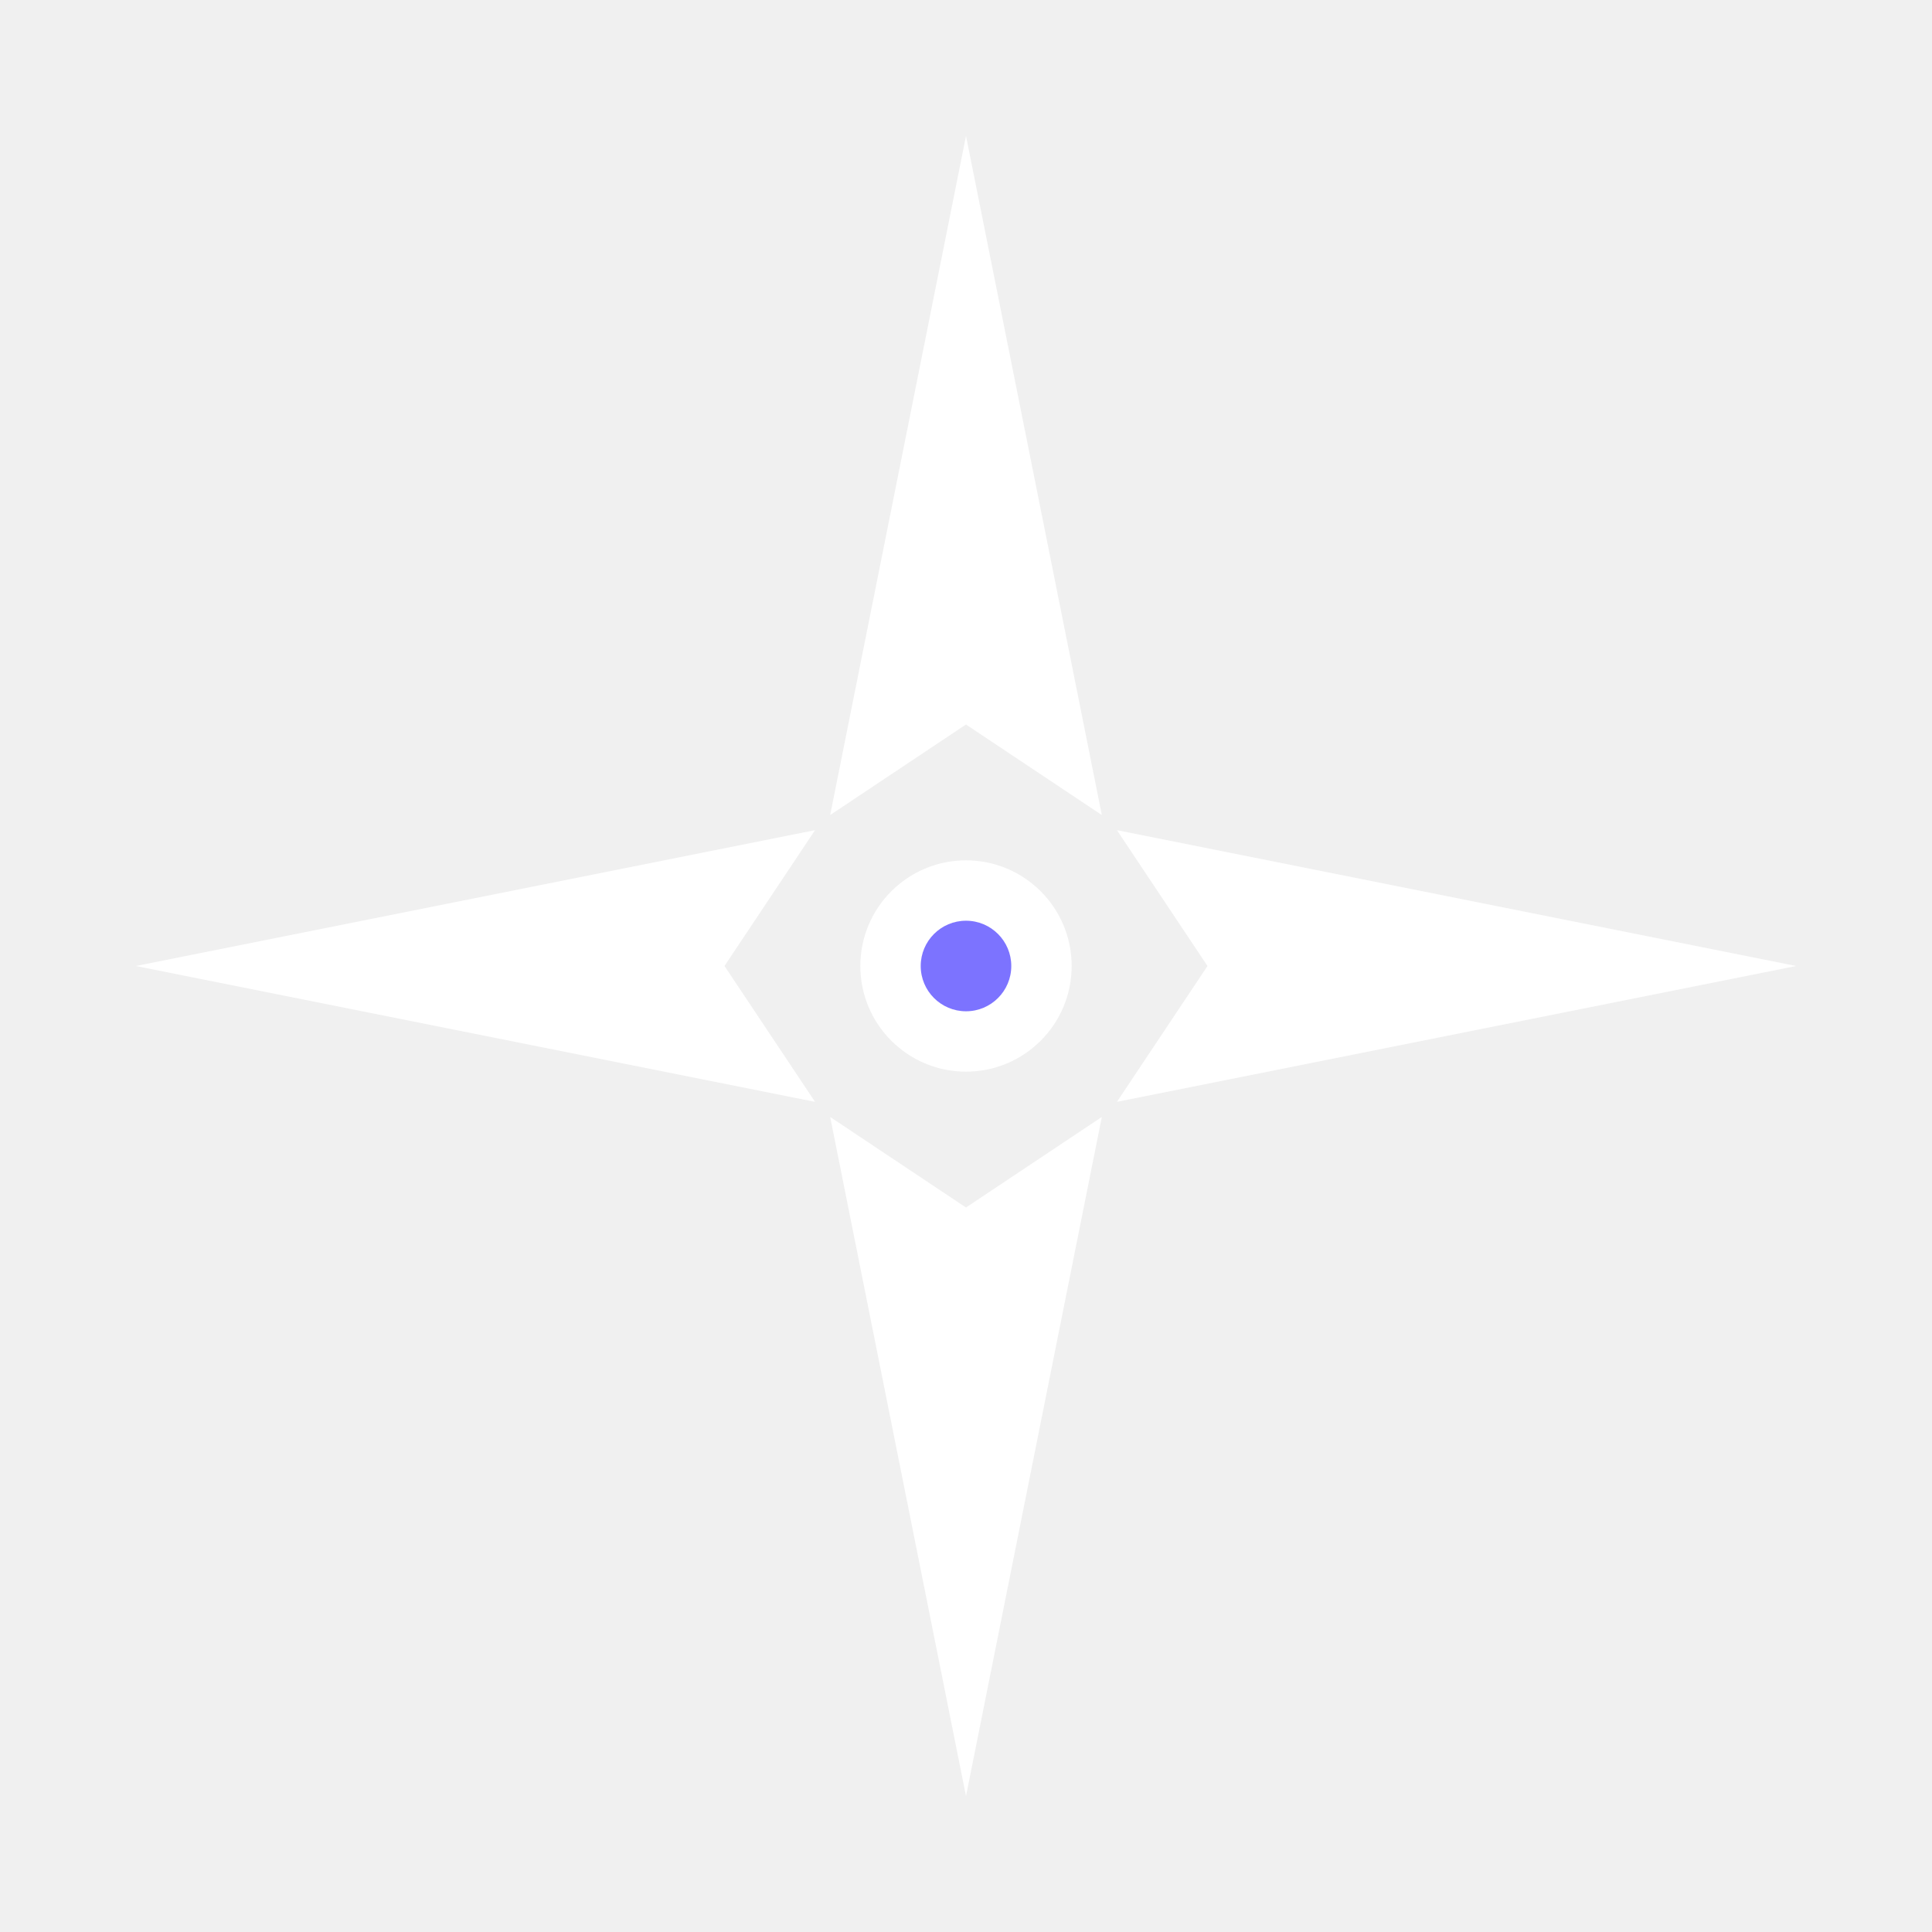
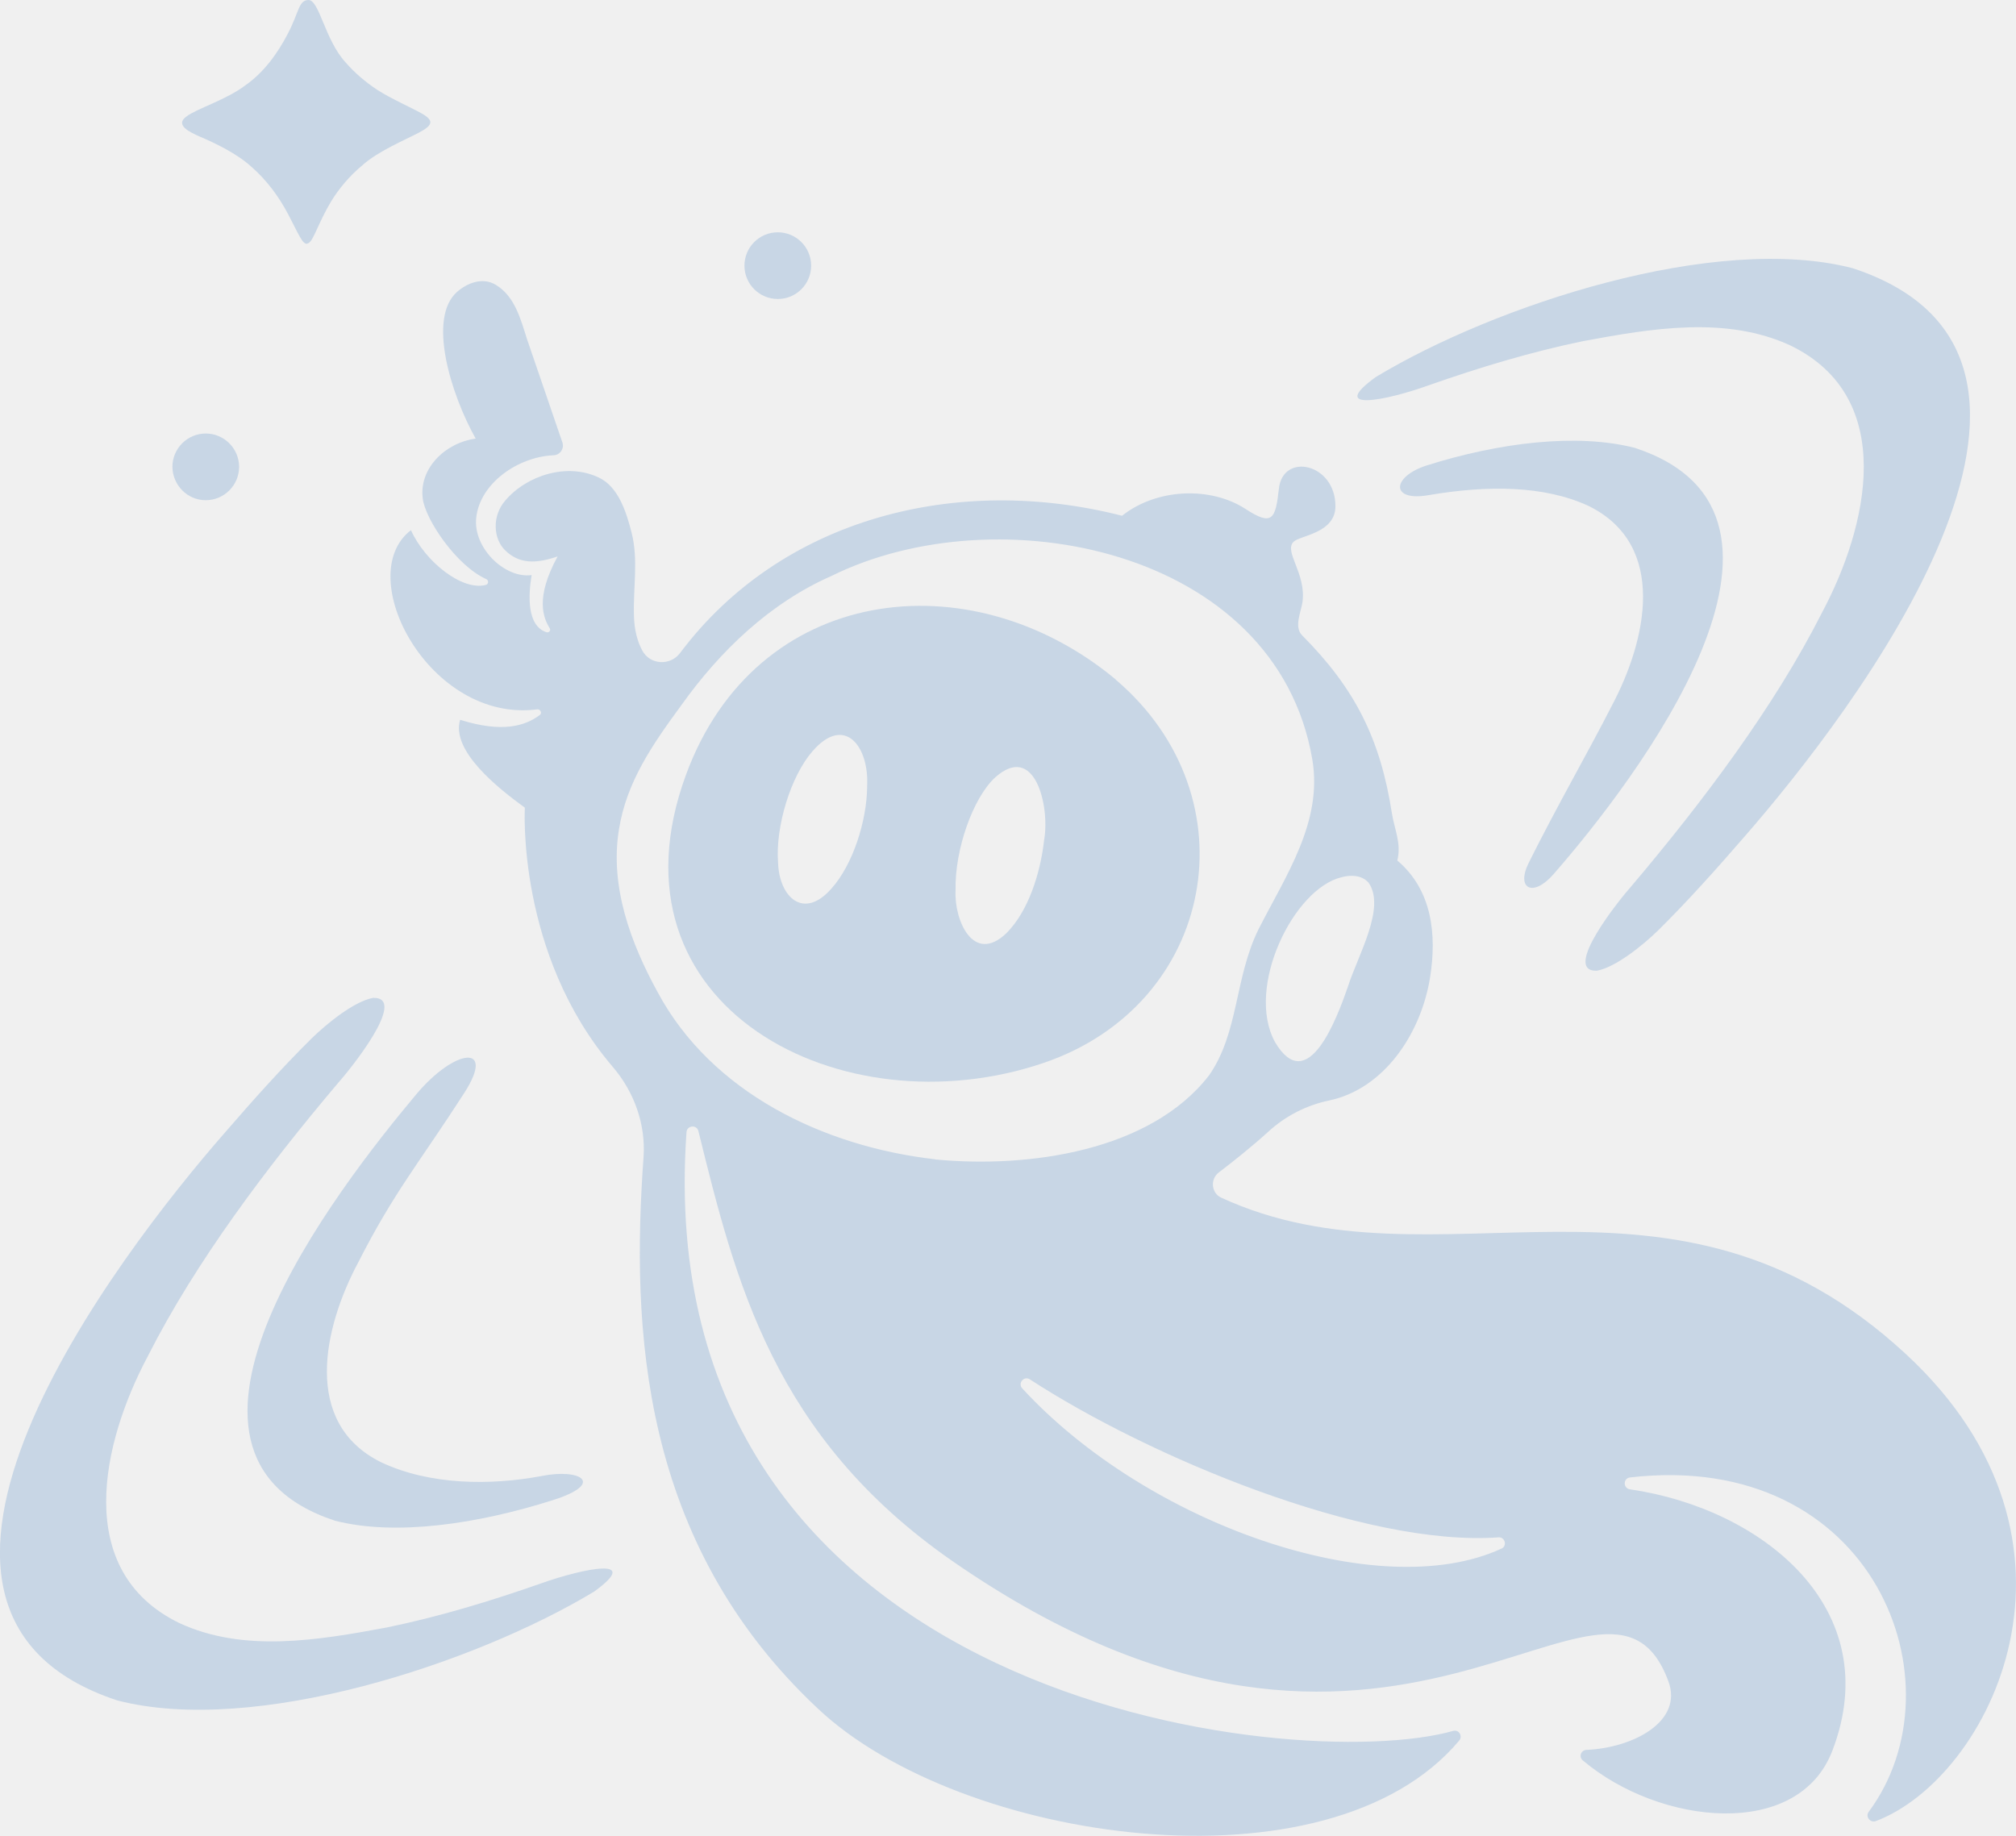
- <svg xmlns="http://www.w3.org/2000/svg" viewBox="0 0 256 256">
-   <g transform="translate(128,128)">
-     <polygon points="0,-110 18,-20 0,-32 -18,-20" fill="#ffffff" />
-     <polygon points="0,110 18,20 0,32 -18,20" fill="#ffffff" />
-     <polygon points="-110,0 -20,-18 -32,0 -20,18" fill="#ffffff" />
-     <polygon points="110,0 20,-18 32,0 20,18" fill="#ffffff" />
+ <svg xmlns="http://www.w3.org/2000/svg" version="1.0" id="Layer_1" x="0px" y="0px" viewBox="0 0 713.3 649.6" style="enable-background:new 0 0 713.3 649.6;" xml:space="preserve">
+   <style type="text/css">
+ 	.st0{fill:#C8D6E5;}
+ </style>
+   <g>
+     <path class="st0" d="M70.6,48.3c5.4,2.3,13,5.9,18.1,10.5c5.8,5,10.1,11,13.3,17.1c3.6,6.8,5.1,10.9,6.8,10.3l0.1-0.1h0.1   c1.9-0.7,3.5-7.1,8.2-14.9c2.7-4.4,6.5-9,11-12.7c5.4-4.9,14.9-8.9,19.9-11.5c4.9-2.6,5.7-4.2,1.2-6.8c-3.7-2.1-11.2-5.4-15.8-8.4   c-4.1-2.7-8-6-11.2-9.7C114.9,14.1,113-0.1,109.1,0c-3.5,0.1-3.3,4.4-7.3,12c-3.6,6.9-8.5,13.7-15,18.2c-6.7,5.1-17.3,8.3-20.8,11   C61.6,44.3,67.5,46.9,70.6,48.3z" />
+     <path class="st0" d="M41.5,601.7c48.6,12.6,126.6-13.1,168.7-38.5c17.3-12.5-3.6-8.3-18.8-2.9c-18,6.3-36.1,11.8-54.6,15.6   c-24.2,4.5-50.6,9-73.4-1.6c-37.9-18.5-27.3-64-11.1-94.4c16.9-33.4,42.2-67,67.5-96.9c3.7-4.1,24.7-30,12.4-29.9v0H132   c-6.5,1.2-16,8.7-21.9,14.5c-10.5,10.4-20.5,21.6-30.2,32.8C41.2,444.6-54.7,570,41.5,601.7z" />
+     <path class="st0" d="M505.6,136.3c18-6.3,36.1-11.8,54.6-15.6c24.2-4.5,50.6-9,73.4,1.6c37.9,18.5,27.3,64,11.1,94.4   c-16.9,33.4-42.2,67-67.5,96.9c-3.7,4.1-24.7,30-12.4,29.9v0h0.2c6.5-1.2,16-8.7,21.9-14.5c10.5-10.4,20.5-21.6,30.2-32.8   c38.7-44.3,134.6-169.7,38.4-201.3c-48.6-12.6-126.6,13.1-168.7,38.5C469.5,145.9,490.4,141.8,505.6,136.3z" />
+     <path class="st0" d="M164.3,386.7L164.3,386.7c11.3-17.6-3.4-15.7-17,0.5C119,421,46.5,514.4,118.5,538.1   c21.4,5.5,50.5,1.2,77.2-7.3c18.6-5.9,9.7-11.3-4.1-8.5c-18.2,3.4-39.5,3.2-56.6-4.8c-28.4-13.9-20.4-48-8.3-70.7   C139.4,421.8,148.4,411.4,164.3,386.7z" />
+     <path class="st0" d="M549.7,309.3c29-33.2,100.8-127.1,28.8-150.8c-20.5-5.3-48.1-1.9-73.7,6.2c-12.5,4-12.9,12.9,0.7,10.5   c20.6-3.5,40.7-3.5,56.5,3.8c28.4,13.9,20.4,48,8.3,70.7c-8.4,16.5-19.4,35.5-29.4,55.6l0,0C536.3,314.5,542.4,317.7,549.7,309.3z" />
+     <path class="st0" d="M369.3,376.1c60.7-20.7,74.3-93.8,25.7-135.4c-0.1-0.1-0.3-0.3-0.4-0.4v0c-51.5-42.7-127.2-33.5-151.9,33.9   C212.5,356.4,298,400.4,369.3,376.1z M338.1,314.9c-0.3-14.2,6.1-32.5,14-39.8c14-12.5,19.3,9.9,17.4,21.7l-0.1,0.7l0,0   c-1.3,11.4-5.5,24.9-13.3,32.7C344.4,341.4,337.5,325.6,338.1,314.9z M287.5,265.8c11.4-13.1,20.1-1.6,19.3,12.5v0.6   c-0.2,11.5-4.9,26.9-12.6,35.5c-9.9,11.3-18.5,3-18.9-9.1C274.3,292.5,279.8,274.6,287.5,265.8z" />
+     <path class="st0" d="M516.3,615.9c1.3-1.6-0.1-4-2.2-3.4c-55.3,15.7-285.5-9.2-271.2-211.9c0.2-2.4,3.6-2.7,4.2-0.4   c13.1,53,26.5,108.2,89.9,152.2C493.6,661,568.5,536,590.3,594.9c5.3,14.2-12.4,23.6-29,24.3c-1.9,0.1-2.8,2.4-1.3,3.7   c27.2,23,76.4,28.3,88.4-3.6c19.1-50.2-24.9-85.5-71.7-92.3c-2.5-0.4-2.4-3.9,0-4.2c86.4-10,118.1,73,84.5,118.3   c-1.3,1.7,0.5,4,2.5,3.3c40.3-15.2,82.6-98.7,10.6-165.3h0c-82.9-76.7-165.8-20.1-242.2-55.3c-3.5-1.6-4-6.5-0.9-8.9   c5-3.8,11.9-9.3,17.5-14.4c6.1-5.6,13.5-9.4,21.6-11.1c19.4-4.1,32.5-23.6,35.7-43.6c2.4-15.2,0.7-30.9-11.6-41.3   c1.5-6.1-1-11-1.9-16.6c-4.1-26.5-13.1-44.3-31.8-63.1c-2.9-2.9-0.4-8.3,0.1-11.5c1.6-10.2-6.7-18.1-3.1-21.6   c2.4-2.3,14.8-3,14.8-12.6c0-15.2-18.6-19.1-20-6.2c-1.2,10.8-2.3,13.4-11.8,7.2c-12.3-8-31.3-7.4-43.7,2.4   c-58.3-14.9-120.5,0.7-156.4,48.6c-3.5,4.6-10.7,4.2-13.4-1c-1.6-3-2.8-7.1-2.9-12.3c-0.3-10,1.6-19.6-0.8-29.2   c-1.8-7.1-4.6-16.3-11.6-19.6c-11.2-5.4-25.6-0.8-33.2,8.2c-4.7,5.5-4.1,13.4-0.1,17.4c5.2,5.2,11.3,4.8,18.7,2.3   c-8.1,14.8-5,21.8-2.8,25.4c0.5,0.8-0.3,1.7-1.2,1.4c-6.9-2.3-6.4-13-5.2-20.2c-9.5,1.3-20.8-9.7-19.6-20.3   c1.3-12.2,14.8-21.6,27.4-22.1c2.3-0.1,3.8-2.4,3.1-4.5l-12.5-36.5c-2.3-7.2-4.3-15.1-10.9-19.2c-4.9-3.1-10.5-0.6-13.9,2.4   c-10.5,9.3-2.2,36.2,6.6,51.9c-10.9,1.5-20.2,10.7-18.7,21.4c1,7.3,11.8,23.5,22.4,28.3c1,0.4,0.9,1.9-0.2,2.1   c-8.4,2.1-21.4-8.3-26.4-19.4c-21,16.1,6.6,68.4,44.7,63.4c1.1-0.1,1.8,1.3,0.9,2c-5.2,3.9-13.3,6.4-28.2,1.7   c-3.3,11.1,13.7,24.4,22.9,31.1c0,0-3,51.8,31.1,91.7c7.6,8.9,11.7,20.3,10.9,31.9c-4.3,60-1.5,136.1,61.8,195.3   C339.8,652,469.9,671.2,516.3,615.9z M530.2,544c2.3-0.2,3.2,3.1,1,4c-43.4,20-125.3-8.7-169.5-56.7c-1.7-1.8,0.6-4.6,2.7-3.2v0   C406.5,515.5,482.7,547.4,530.2,544z M484,312.1L484,312.1l0.2,0.2c6.3,8.9-3.9,26-7.3,36.9c-3.8,10.9-14.2,39.2-25.8,19.5   c-10.5-19.3,6.6-54.3,23.6-58.3C478,309.5,481.7,309.7,484,312.1z M219,293.5c2.7-16.9,11.9-30.1,22.1-44   c13.7-19.2,31.3-36.1,53.1-45.7c58.6-29,157.2-9.9,170.1,64.8c3.8,22.2-9.3,41.1-19.1,60.4c-8.4,17.2-6.9,36.4-17.4,51.5   c-20.8,26.9-63.9,32.9-96.6,29.8l-0.5-0.1c-39.2-4.5-78.9-23.5-98-59.1C223.2,333.8,215.7,313.7,219,293.5z" />
+     <path class="st0" d="M72.8,177c6.5,0,11.8-5.3,11.8-11.8c0-6.5-5.3-11.8-11.8-11.8c-6.5,0-11.8,5.3-11.8,11.8   C61.1,171.7,66.3,177,72.8,177z" />
+     <circle class="st0" cx="275.2" cy="94" r="11.8" />
  </g>
-   <circle cx="128" cy="128" r="14" fill="#ffffff" />
-   <circle cx="128" cy="128" r="6" fill="#7c73ff" />
</svg>
